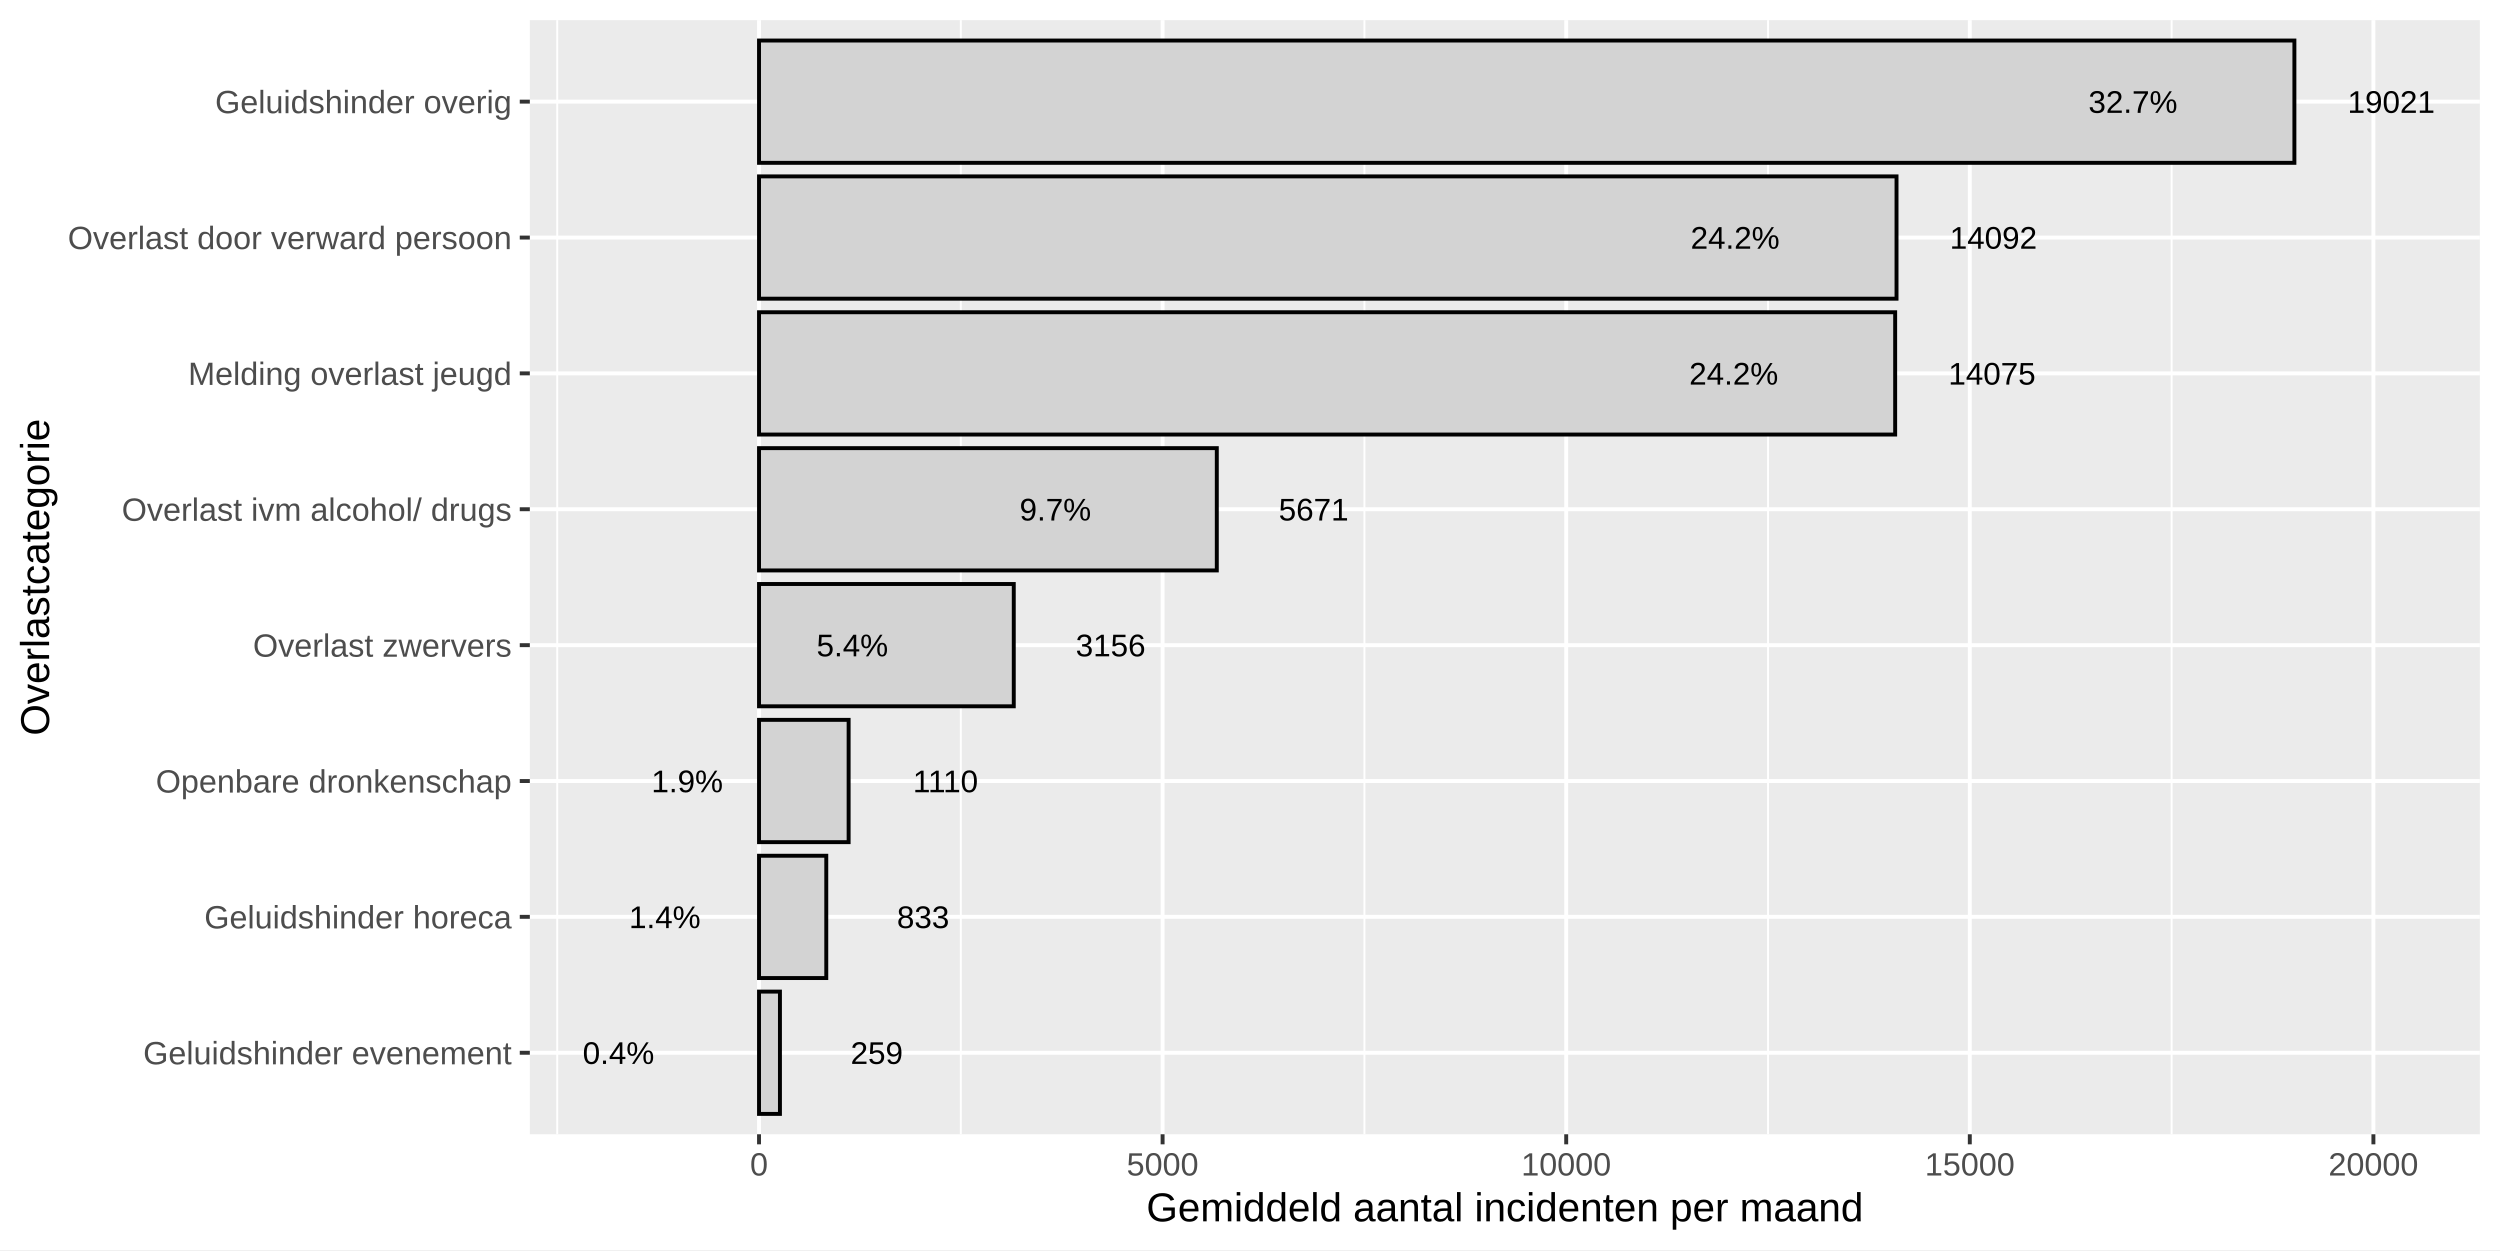
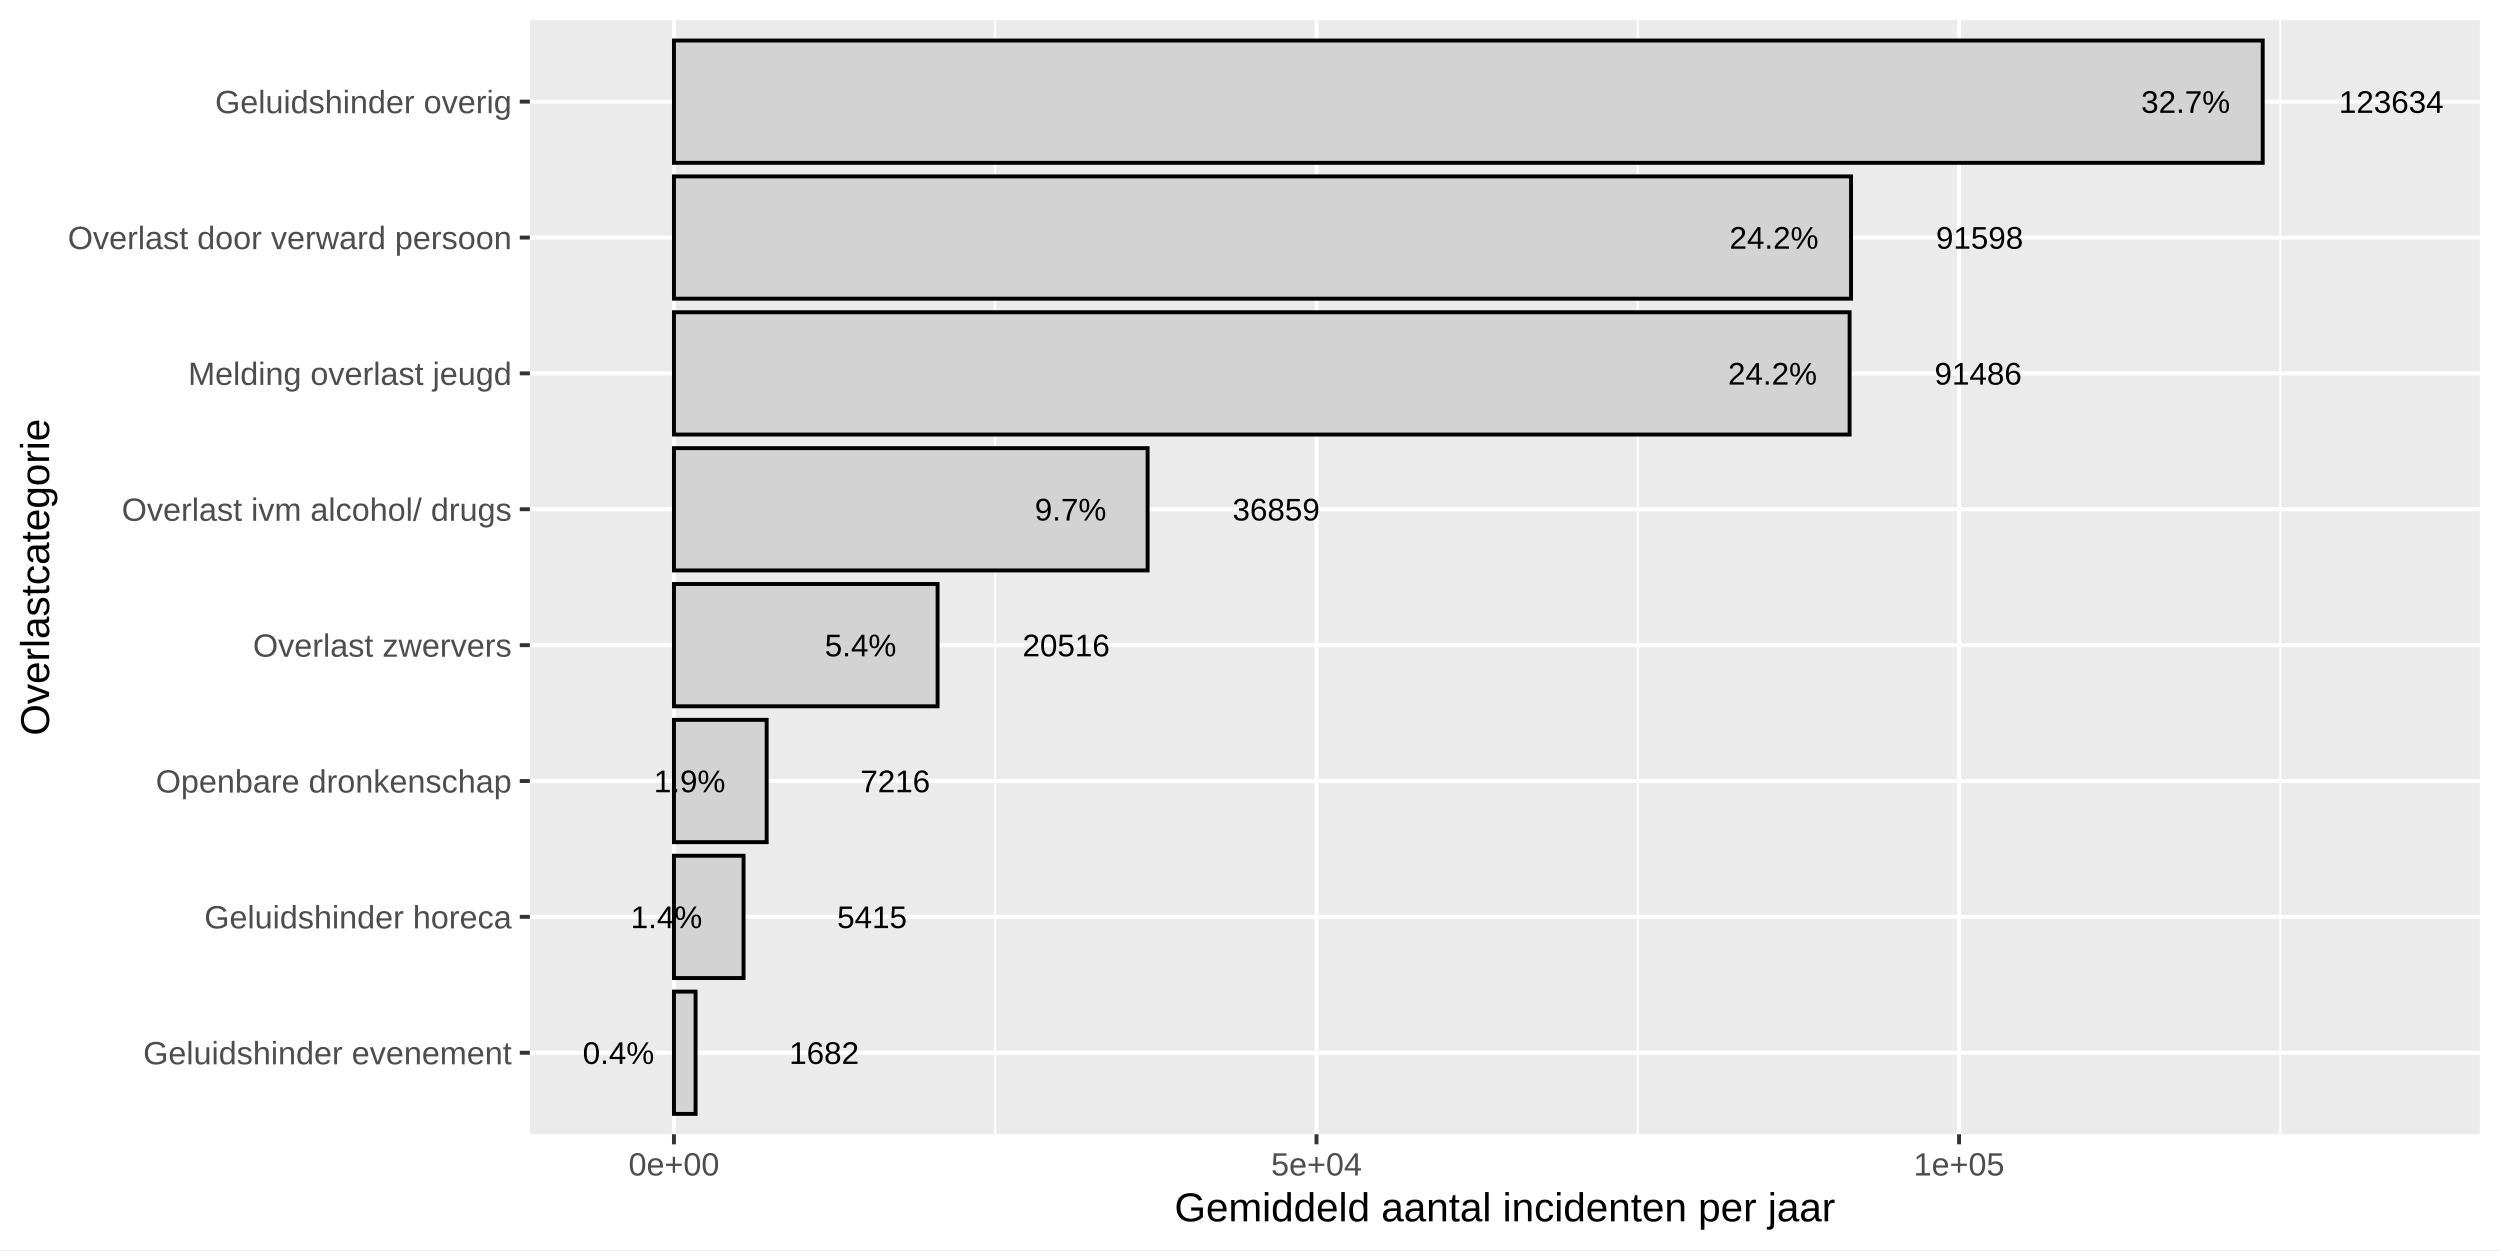
<svg xmlns="http://www.w3.org/2000/svg" class="svglite" width="680.31pt" height="340.16pt" viewBox="0 0 680.31 340.16">
  <defs>
    <style type="text/css">
    .svglite line, .svglite polyline, .svglite polygon, .svglite path, .svglite rect, .svglite circle {
      fill: none;
      stroke: #000000;
      stroke-linecap: round;
      stroke-linejoin: round;
      stroke-miterlimit: 10.00;
    }
    .svglite text {
      white-space: pre;
    }
  </style>
  </defs>
  <rect width="100%" height="100%" style="stroke: none; fill: #FFFFFF;" />
  <defs>
    <clipPath id="cpMC4wMHw2ODAuMzF8MC4wMHwzNDAuMTY=">
      <rect x="0.00" y="0.00" width="680.31" height="340.16" />
    </clipPath>
  </defs>
  <g clip-path="url(#cpMC4wMHw2ODAuMzF8MC4wMHwzNDAuMTY=)">
    <rect x="0.00" y="0" width="680.31" height="340.16" style="stroke-width: 1.07; stroke: #FFFFFF; fill: #FFFFFF;" />
  </g>
  <defs>
    <clipPath id="cpMTQ0LjE4fDY3NC44NHw1LjQ4fDMwOC42Ng==">
      <rect x="144.18" y="5.48" width="530.65" height="303.18" />
    </clipPath>
  </defs>
  <g clip-path="url(#cpMTQ0LjE4fDY3NC44NHw1LjQ4fDMwOC42Ng==)">
    <rect x="144.18" y="5.48" width="530.65" height="303.18" style="stroke-width: 1.07; stroke: none; fill: #EBEBEB;" />
-     <polyline points="151.63,308.66 151.63,5.48 " style="stroke-width: 0.53; stroke: #FFFFFF; stroke-linecap: butt;" />
-     <polyline points="261.46,308.66 261.46,5.48 " style="stroke-width: 0.53; stroke: #FFFFFF; stroke-linecap: butt;" />
-     <polyline points="371.29,308.66 371.29,5.48 " style="stroke-width: 0.53; stroke: #FFFFFF; stroke-linecap: butt;" />
-     <polyline points="481.12,308.66 481.12,5.48 " style="stroke-width: 0.53; stroke: #FFFFFF; stroke-linecap: butt;" />
-     <polyline points="590.95,308.66 590.95,5.48 " style="stroke-width: 0.53; stroke: #FFFFFF; stroke-linecap: butt;" />
+     <polyline points="270.83,308.66 270.83,5.48 " style="stroke-width: 0.53; stroke: #FFFFFF; stroke-linecap: butt;" />
+     <polyline points="445.67,308.66 445.67,5.48 " style="stroke-width: 0.53; stroke: #FFFFFF; stroke-linecap: butt;" />
+     <polyline points="620.52,308.66 620.52,5.48 " style="stroke-width: 0.53; stroke: #FFFFFF; stroke-linecap: butt;" />
    <polyline points="144.18,286.48 674.84,286.48 " style="stroke-width: 1.07; stroke: #FFFFFF; stroke-linecap: butt;" />
    <polyline points="144.18,249.50 674.84,249.50 " style="stroke-width: 1.07; stroke: #FFFFFF; stroke-linecap: butt;" />
    <polyline points="144.18,212.53 674.84,212.53 " style="stroke-width: 1.07; stroke: #FFFFFF; stroke-linecap: butt;" />
    <polyline points="144.18,175.56 674.84,175.56 " style="stroke-width: 1.07; stroke: #FFFFFF; stroke-linecap: butt;" />
    <polyline points="144.18,138.58 674.84,138.58 " style="stroke-width: 1.07; stroke: #FFFFFF; stroke-linecap: butt;" />
    <polyline points="144.18,101.61 674.84,101.61 " style="stroke-width: 1.07; stroke: #FFFFFF; stroke-linecap: butt;" />
    <polyline points="144.18,64.64 674.84,64.64 " style="stroke-width: 1.07; stroke: #FFFFFF; stroke-linecap: butt;" />
    <polyline points="144.18,27.66 674.84,27.66 " style="stroke-width: 1.07; stroke: #FFFFFF; stroke-linecap: butt;" />
-     <polyline points="206.55,308.66 206.55,5.48 " style="stroke-width: 1.07; stroke: #FFFFFF; stroke-linecap: butt;" />
-     <polyline points="316.37,308.66 316.37,5.48 " style="stroke-width: 1.07; stroke: #FFFFFF; stroke-linecap: butt;" />
-     <polyline points="426.20,308.66 426.20,5.48 " style="stroke-width: 1.07; stroke: #FFFFFF; stroke-linecap: butt;" />
-     <polyline points="536.03,308.66 536.03,5.48 " style="stroke-width: 1.07; stroke: #FFFFFF; stroke-linecap: butt;" />
-     <polyline points="645.86,308.66 645.86,5.48 " style="stroke-width: 1.07; stroke: #FFFFFF; stroke-linecap: butt;" />
-     <rect x="206.55" y="269.84" width="5.69" height="33.28" style="stroke-width: 1.07; stroke-linecap: butt; stroke-linejoin: miter; fill: #D3D3D3;" />
-     <rect x="206.55" y="232.87" width="18.30" height="33.28" style="stroke-width: 1.07; stroke-linecap: butt; stroke-linejoin: miter; fill: #D3D3D3;" />
-     <rect x="206.55" y="11.03" width="417.81" height="33.28" style="stroke-width: 1.07; stroke-linecap: butt; stroke-linejoin: miter; fill: #D3D3D3;" />
-     <rect x="206.55" y="84.97" width="309.17" height="33.28" style="stroke-width: 1.07; stroke-linecap: butt; stroke-linejoin: miter; fill: #D3D3D3;" />
-     <rect x="206.55" y="195.89" width="24.38" height="33.28" style="stroke-width: 1.07; stroke-linecap: butt; stroke-linejoin: miter; fill: #D3D3D3;" />
-     <rect x="206.55" y="48.00" width="309.54" height="33.28" style="stroke-width: 1.07; stroke-linecap: butt; stroke-linejoin: miter; fill: #D3D3D3;" />
-     <rect x="206.55" y="121.95" width="124.57" height="33.28" style="stroke-width: 1.07; stroke-linecap: butt; stroke-linejoin: miter; fill: #D3D3D3;" />
-     <rect x="206.55" y="158.92" width="69.32" height="33.28" style="stroke-width: 1.07; stroke-linecap: butt; stroke-linejoin: miter; fill: #D3D3D3;" />
-     <text x="238.59" y="289.53" text-anchor="middle" style="font-size: 8.54px; font-family: &quot;Arial&quot;;" textLength="14.23px" lengthAdjust="spacingAndGlyphs">259</text>
-     <text x="251.20" y="252.56" text-anchor="middle" style="font-size: 8.54px; font-family: &quot;Arial&quot;;" textLength="14.23px" lengthAdjust="spacingAndGlyphs">833</text>
-     <text x="650.71" y="30.72" text-anchor="middle" style="font-size: 8.54px; font-family: &quot;Arial&quot;;" textLength="23.72px" lengthAdjust="spacingAndGlyphs">19021</text>
-     <text x="542.07" y="104.67" text-anchor="middle" style="font-size: 8.54px; font-family: &quot;Arial&quot;;" textLength="23.72px" lengthAdjust="spacingAndGlyphs">14075</text>
-     <text x="257.29" y="215.59" text-anchor="middle" style="font-size: 8.54px; font-family: &quot;Arial&quot;;" textLength="17.71px" lengthAdjust="spacingAndGlyphs">1110</text>
-     <text x="542.45" y="67.69" text-anchor="middle" style="font-size: 8.54px; font-family: &quot;Arial&quot;;" textLength="23.72px" lengthAdjust="spacingAndGlyphs">14092</text>
-     <text x="357.47" y="141.64" text-anchor="middle" style="font-size: 8.54px; font-family: &quot;Arial&quot;;" textLength="18.98px" lengthAdjust="spacingAndGlyphs">5671</text>
-     <text x="302.23" y="178.61" text-anchor="middle" style="font-size: 8.54px; font-family: &quot;Arial&quot;;" textLength="18.98px" lengthAdjust="spacingAndGlyphs">3156</text>
+     <polyline points="183.40,308.66 183.40,5.48 " style="stroke-width: 1.07; stroke: #FFFFFF; stroke-linecap: butt;" />
+     <polyline points="358.25,308.66 358.25,5.48 " style="stroke-width: 1.07; stroke: #FFFFFF; stroke-linecap: butt;" />
+     <polyline points="533.10,308.66 533.10,5.48 " style="stroke-width: 1.07; stroke: #FFFFFF; stroke-linecap: butt;" />
+     <rect x="183.40" y="269.84" width="5.88" height="33.28" style="stroke-width: 1.07; stroke-linecap: butt; stroke-linejoin: miter; fill: #D3D3D3;" />
+     <rect x="183.40" y="232.87" width="18.94" height="33.28" style="stroke-width: 1.07; stroke-linecap: butt; stroke-linejoin: miter; fill: #D3D3D3;" />
+     <rect x="183.40" y="11.03" width="432.34" height="33.28" style="stroke-width: 1.07; stroke-linecap: butt; stroke-linejoin: miter; fill: #D3D3D3;" />
+     <rect x="183.40" y="84.97" width="319.92" height="33.28" style="stroke-width: 1.07; stroke-linecap: butt; stroke-linejoin: miter; fill: #D3D3D3;" />
+     <rect x="183.40" y="195.89" width="25.23" height="33.28" style="stroke-width: 1.07; stroke-linecap: butt; stroke-linejoin: miter; fill: #D3D3D3;" />
+     <rect x="183.40" y="48.00" width="320.31" height="33.28" style="stroke-width: 1.07; stroke-linecap: butt; stroke-linejoin: miter; fill: #D3D3D3;" />
+     <rect x="183.40" y="121.95" width="128.89" height="33.28" style="stroke-width: 1.07; stroke-linecap: butt; stroke-linejoin: miter; fill: #D3D3D3;" />
+     <rect x="183.40" y="158.92" width="71.74" height="33.28" style="stroke-width: 1.07; stroke-linecap: butt; stroke-linejoin: miter; fill: #D3D3D3;" />
+     <text x="224.26" y="289.53" text-anchor="middle" style="font-size: 8.54px; font-family: &quot;Arial&quot;;" textLength="18.98px" lengthAdjust="spacingAndGlyphs">1682</text>
+     <text x="237.31" y="252.56" text-anchor="middle" style="font-size: 8.54px; font-family: &quot;Arial&quot;;" textLength="18.98px" lengthAdjust="spacingAndGlyphs">5415</text>
+     <text x="650.71" y="30.72" text-anchor="middle" style="font-size: 8.54px; font-family: &quot;Arial&quot;;" textLength="28.47px" lengthAdjust="spacingAndGlyphs">123634</text>
+     <text x="538.30" y="104.67" text-anchor="middle" style="font-size: 8.54px; font-family: &quot;Arial&quot;;" textLength="23.72px" lengthAdjust="spacingAndGlyphs">91486</text>
+     <text x="243.61" y="215.59" text-anchor="middle" style="font-size: 8.54px; font-family: &quot;Arial&quot;;" textLength="18.98px" lengthAdjust="spacingAndGlyphs">7216</text>
+     <text x="538.69" y="67.69" text-anchor="middle" style="font-size: 8.54px; font-family: &quot;Arial&quot;;" textLength="23.72px" lengthAdjust="spacingAndGlyphs">91598</text>
+     <text x="347.27" y="141.64" text-anchor="middle" style="font-size: 8.54px; font-family: &quot;Arial&quot;;" textLength="23.72px" lengthAdjust="spacingAndGlyphs">36859</text>
+     <text x="290.12" y="178.61" text-anchor="middle" style="font-size: 8.54px; font-family: &quot;Arial&quot;;" textLength="23.72px" lengthAdjust="spacingAndGlyphs">20516</text>
    <text x="168.30" y="289.53" text-anchor="middle" style="font-size: 8.54px; font-family: &quot;Arial&quot;;" textLength="21.82px" lengthAdjust="spacingAndGlyphs"> 0.4%</text>
-     <text x="180.91" y="252.56" text-anchor="middle" style="font-size: 8.54px; font-family: &quot;Arial&quot;;" textLength="21.82px" lengthAdjust="spacingAndGlyphs"> 1.4%</text>
-     <text x="580.42" y="30.72" text-anchor="middle" style="font-size: 8.54px; font-family: &quot;Arial&quot;;" textLength="24.19px" lengthAdjust="spacingAndGlyphs">32.7%</text>
-     <text x="471.78" y="104.67" text-anchor="middle" style="font-size: 8.54px; font-family: &quot;Arial&quot;;" textLength="24.19px" lengthAdjust="spacingAndGlyphs">24.2%</text>
-     <text x="187.00" y="215.59" text-anchor="middle" style="font-size: 8.54px; font-family: &quot;Arial&quot;;" textLength="21.82px" lengthAdjust="spacingAndGlyphs"> 1.9%</text>
-     <text x="472.16" y="67.69" text-anchor="middle" style="font-size: 8.54px; font-family: &quot;Arial&quot;;" textLength="24.19px" lengthAdjust="spacingAndGlyphs">24.2%</text>
-     <text x="287.18" y="141.64" text-anchor="middle" style="font-size: 8.54px; font-family: &quot;Arial&quot;;" textLength="21.82px" lengthAdjust="spacingAndGlyphs"> 9.7%</text>
-     <text x="231.94" y="178.61" text-anchor="middle" style="font-size: 8.54px; font-family: &quot;Arial&quot;;" textLength="21.82px" lengthAdjust="spacingAndGlyphs"> 5.4%</text>
+     <text x="181.36" y="252.56" text-anchor="middle" style="font-size: 8.54px; font-family: &quot;Arial&quot;;" textLength="21.82px" lengthAdjust="spacingAndGlyphs"> 1.4%</text>
+     <text x="594.76" y="30.72" text-anchor="middle" style="font-size: 8.54px; font-family: &quot;Arial&quot;;" textLength="24.19px" lengthAdjust="spacingAndGlyphs">32.7%</text>
+     <text x="482.34" y="104.67" text-anchor="middle" style="font-size: 8.54px; font-family: &quot;Arial&quot;;" textLength="24.19px" lengthAdjust="spacingAndGlyphs">24.2%</text>
+     <text x="187.66" y="215.59" text-anchor="middle" style="font-size: 8.54px; font-family: &quot;Arial&quot;;" textLength="21.82px" lengthAdjust="spacingAndGlyphs"> 1.9%</text>
+     <text x="482.74" y="67.69" text-anchor="middle" style="font-size: 8.54px; font-family: &quot;Arial&quot;;" textLength="24.19px" lengthAdjust="spacingAndGlyphs">24.2%</text>
+     <text x="291.32" y="141.64" text-anchor="middle" style="font-size: 8.54px; font-family: &quot;Arial&quot;;" textLength="21.82px" lengthAdjust="spacingAndGlyphs"> 9.7%</text>
+     <text x="234.17" y="178.61" text-anchor="middle" style="font-size: 8.54px; font-family: &quot;Arial&quot;;" textLength="21.82px" lengthAdjust="spacingAndGlyphs"> 5.4%</text>
  </g>
  <g clip-path="url(#cpMC4wMHw2ODAuMzF8MC4wMHwzNDAuMTY=)">
    <text x="139.25" y="289.63" text-anchor="end" style="font-size: 8.80px;fill: #4D4D4D; font-family: &quot;Arial&quot;;" textLength="100.30px" lengthAdjust="spacingAndGlyphs">Geluidshinder evenement</text>
    <text x="139.25" y="252.65" text-anchor="end" style="font-size: 8.80px;fill: #4D4D4D; font-family: &quot;Arial&quot;;" textLength="83.66px" lengthAdjust="spacingAndGlyphs">Geluidshinder horeca</text>
    <text x="139.25" y="215.68" text-anchor="end" style="font-size: 8.80px;fill: #4D4D4D; font-family: &quot;Arial&quot;;" textLength="96.90px" lengthAdjust="spacingAndGlyphs">Openbare dronkenschap</text>
    <text x="139.25" y="178.71" text-anchor="end" style="font-size: 8.80px;fill: #4D4D4D; font-family: &quot;Arial&quot;;" textLength="70.42px" lengthAdjust="spacingAndGlyphs">Overlast zwervers</text>
    <text x="139.25" y="141.73" text-anchor="end" style="font-size: 8.80px;fill: #4D4D4D; font-family: &quot;Arial&quot;;" textLength="106.14px" lengthAdjust="spacingAndGlyphs">Overlast ivm alcohol/ drugs</text>
    <text x="139.25" y="104.76" text-anchor="end" style="font-size: 8.80px;fill: #4D4D4D; font-family: &quot;Arial&quot;;" textLength="88.06px" lengthAdjust="spacingAndGlyphs">Melding overlast jeugd</text>
    <text x="139.25" y="67.79" text-anchor="end" style="font-size: 8.80px;fill: #4D4D4D; font-family: &quot;Arial&quot;;" textLength="120.84px" lengthAdjust="spacingAndGlyphs">Overlast door verward persoon</text>
    <text x="139.25" y="30.81" text-anchor="end" style="font-size: 8.80px;fill: #4D4D4D; font-family: &quot;Arial&quot;;" textLength="80.72px" lengthAdjust="spacingAndGlyphs">Geluidshinder overig</text>
    <polyline points="141.44,286.48 144.18,286.48 " style="stroke-width: 1.07; stroke: #333333; stroke-linecap: butt;" />
    <polyline points="141.44,249.50 144.18,249.50 " style="stroke-width: 1.07; stroke: #333333; stroke-linecap: butt;" />
    <polyline points="141.44,212.53 144.18,212.53 " style="stroke-width: 1.07; stroke: #333333; stroke-linecap: butt;" />
    <polyline points="141.44,175.56 144.18,175.56 " style="stroke-width: 1.07; stroke: #333333; stroke-linecap: butt;" />
    <polyline points="141.44,138.58 144.18,138.58 " style="stroke-width: 1.07; stroke: #333333; stroke-linecap: butt;" />
    <polyline points="141.44,101.61 144.18,101.61 " style="stroke-width: 1.07; stroke: #333333; stroke-linecap: butt;" />
    <polyline points="141.44,64.64 144.18,64.64 " style="stroke-width: 1.07; stroke: #333333; stroke-linecap: butt;" />
    <polyline points="141.44,27.66 144.18,27.66 " style="stroke-width: 1.07; stroke: #333333; stroke-linecap: butt;" />
-     <polyline points="206.55,311.40 206.55,308.66 " style="stroke-width: 1.07; stroke: #333333; stroke-linecap: butt;" />
-     <polyline points="316.37,311.40 316.37,308.66 " style="stroke-width: 1.07; stroke: #333333; stroke-linecap: butt;" />
-     <polyline points="426.20,311.40 426.20,308.66 " style="stroke-width: 1.07; stroke: #333333; stroke-linecap: butt;" />
-     <polyline points="536.03,311.40 536.03,308.66 " style="stroke-width: 1.07; stroke: #333333; stroke-linecap: butt;" />
-     <polyline points="645.86,311.40 645.86,308.66 " style="stroke-width: 1.07; stroke: #333333; stroke-linecap: butt;" />
-     <text x="206.55" y="319.89" text-anchor="middle" style="font-size: 8.80px;fill: #4D4D4D; font-family: &quot;Arial&quot;;" textLength="4.90px" lengthAdjust="spacingAndGlyphs">0</text>
-     <text x="316.37" y="319.89" text-anchor="middle" style="font-size: 8.80px;fill: #4D4D4D; font-family: &quot;Arial&quot;;" textLength="19.58px" lengthAdjust="spacingAndGlyphs">5000</text>
-     <text x="426.20" y="319.89" text-anchor="middle" style="font-size: 8.80px;fill: #4D4D4D; font-family: &quot;Arial&quot;;" textLength="24.48px" lengthAdjust="spacingAndGlyphs">10000</text>
-     <text x="536.03" y="319.89" text-anchor="middle" style="font-size: 8.80px;fill: #4D4D4D; font-family: &quot;Arial&quot;;" textLength="24.48px" lengthAdjust="spacingAndGlyphs">15000</text>
-     <text x="645.86" y="319.89" text-anchor="middle" style="font-size: 8.80px;fill: #4D4D4D; font-family: &quot;Arial&quot;;" textLength="24.48px" lengthAdjust="spacingAndGlyphs">20000</text>
-     <text x="409.51" y="332.36" text-anchor="middle" style="font-size: 11.00px; font-family: &quot;Arial&quot;;" textLength="195.14px" lengthAdjust="spacingAndGlyphs">Gemiddeld aantal incidenten per maand</text>
+     <polyline points="183.40,311.40 183.40,308.66 " style="stroke-width: 1.07; stroke: #333333; stroke-linecap: butt;" />
+     <polyline points="358.25,311.40 358.25,308.66 " style="stroke-width: 1.07; stroke: #333333; stroke-linecap: butt;" />
+     <polyline points="533.10,311.40 533.10,308.66 " style="stroke-width: 1.07; stroke: #333333; stroke-linecap: butt;" />
+     <text x="183.40" y="319.89" text-anchor="middle" style="font-size: 8.80px;fill: #4D4D4D; font-family: &quot;Arial&quot;;" textLength="24.72px" lengthAdjust="spacingAndGlyphs">0e+00</text>
+     <text x="358.25" y="319.89" text-anchor="middle" style="font-size: 8.80px;fill: #4D4D4D; font-family: &quot;Arial&quot;;" textLength="24.72px" lengthAdjust="spacingAndGlyphs">5e+04</text>
+     <text x="533.10" y="319.89" text-anchor="middle" style="font-size: 8.80px;fill: #4D4D4D; font-family: &quot;Arial&quot;;" textLength="24.72px" lengthAdjust="spacingAndGlyphs">1e+05</text>
+     <text x="409.51" y="332.36" text-anchor="middle" style="font-size: 11.00px; font-family: &quot;Arial&quot;;" textLength="179.84px" lengthAdjust="spacingAndGlyphs">Gemiddeld aantal incidenten per jaar</text>
    <text transform="translate(13.36,157.07) rotate(-90)" text-anchor="middle" style="font-size: 11.00px; font-family: &quot;Arial&quot;;" textLength="86.23px" lengthAdjust="spacingAndGlyphs">Overlastcategorie</text>
  </g>
</svg>
